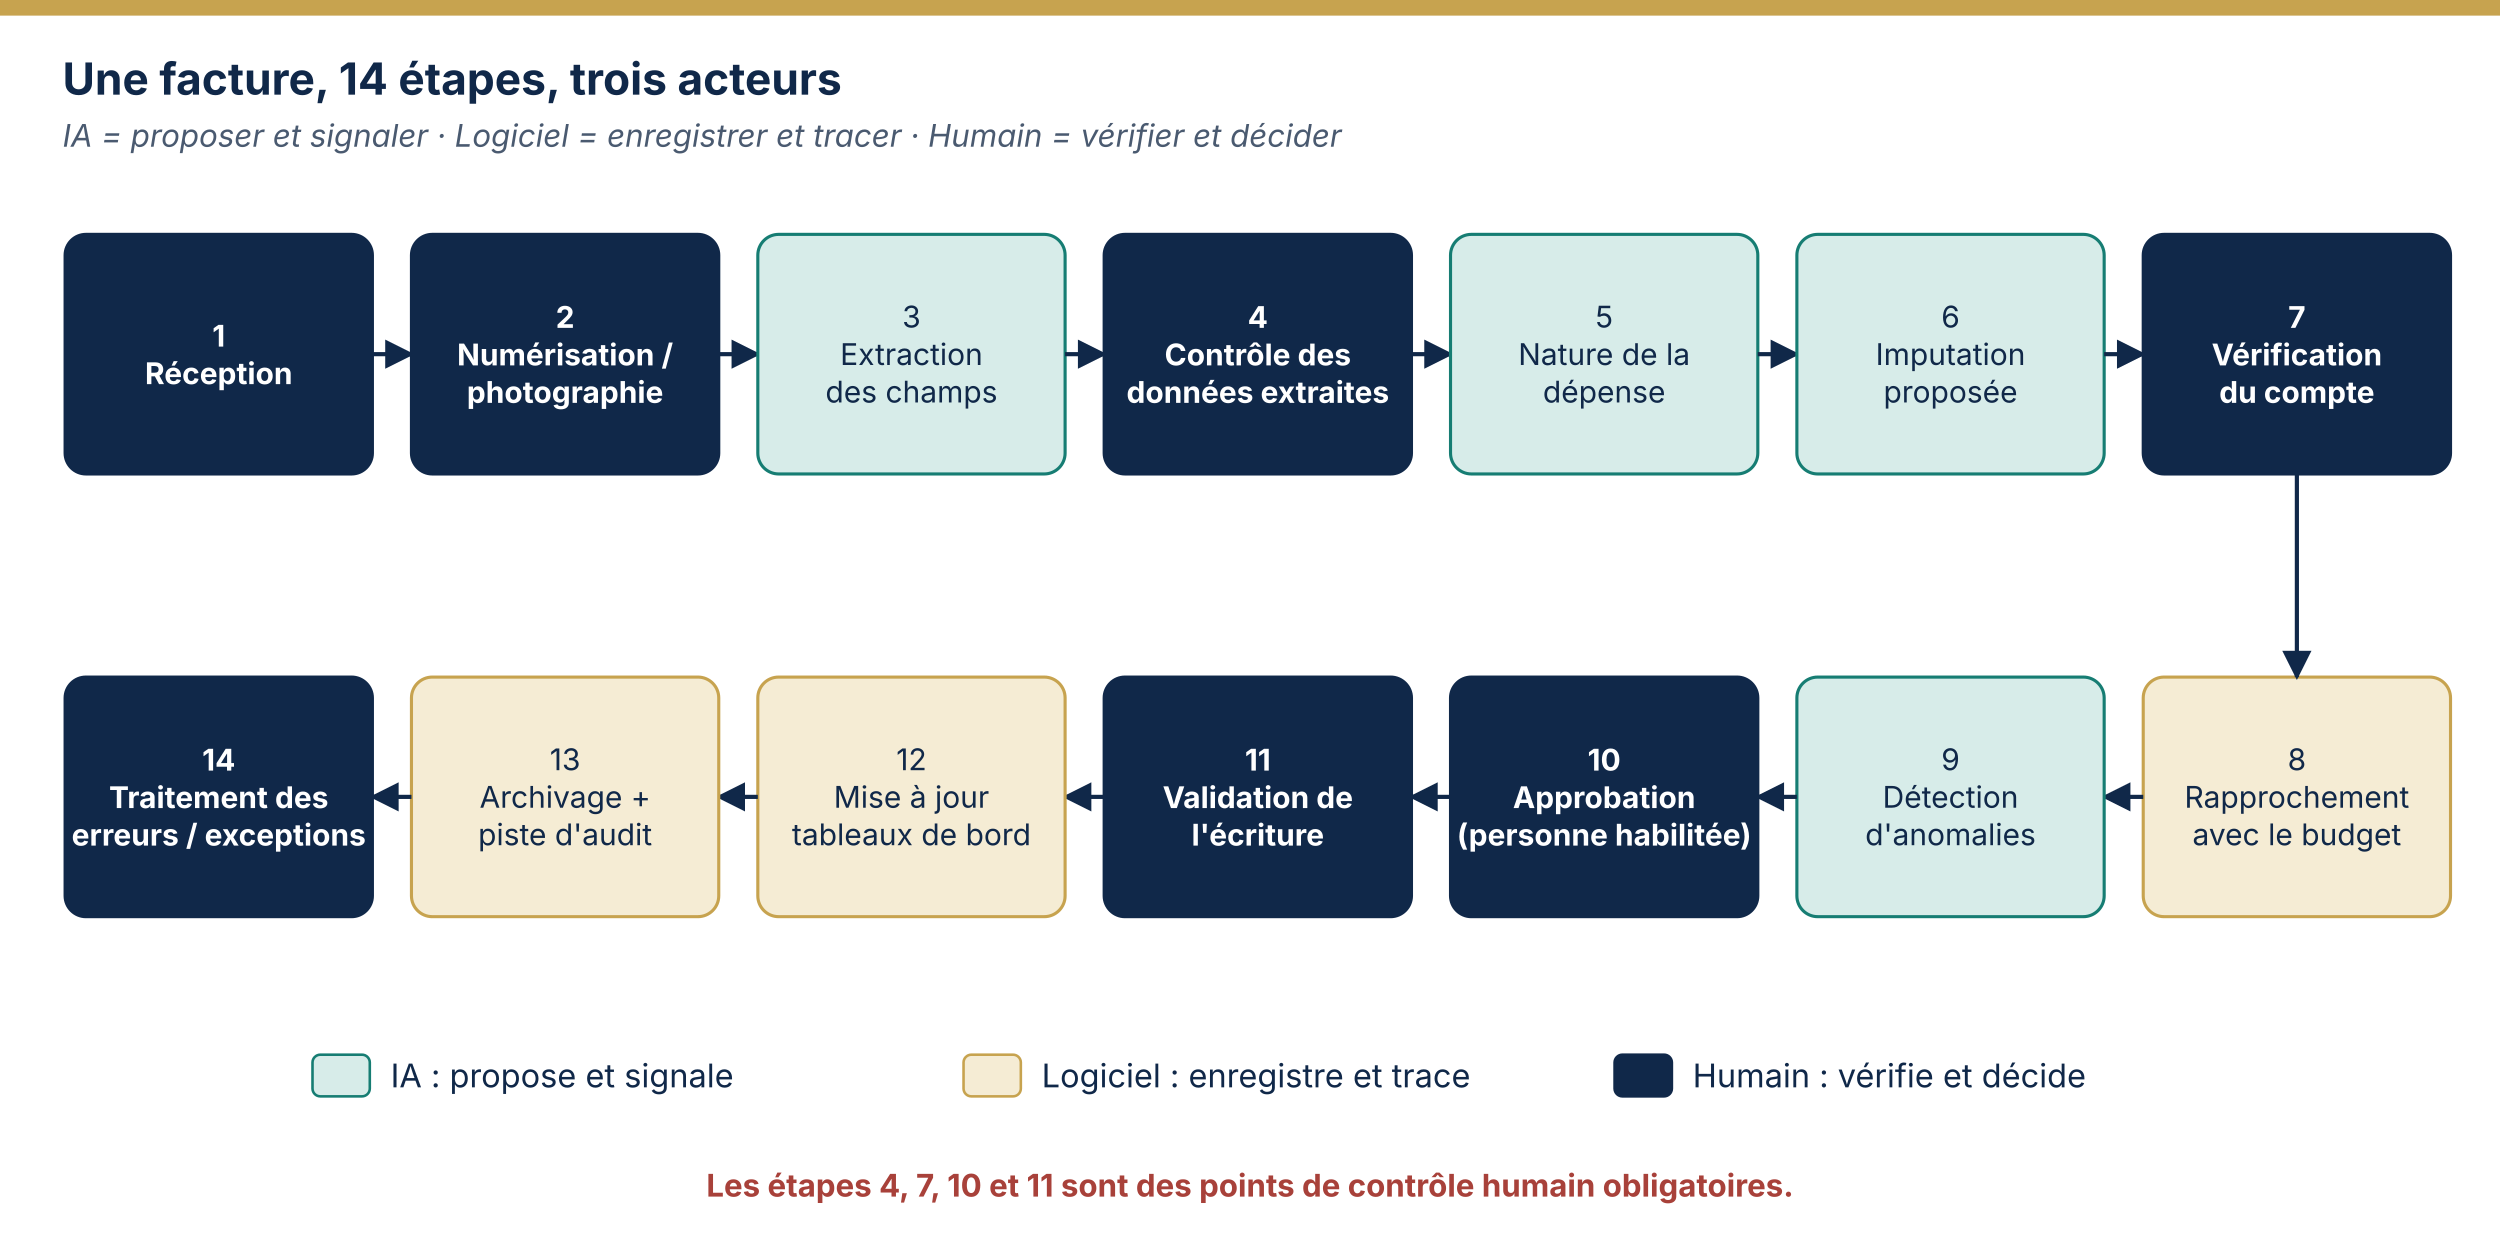
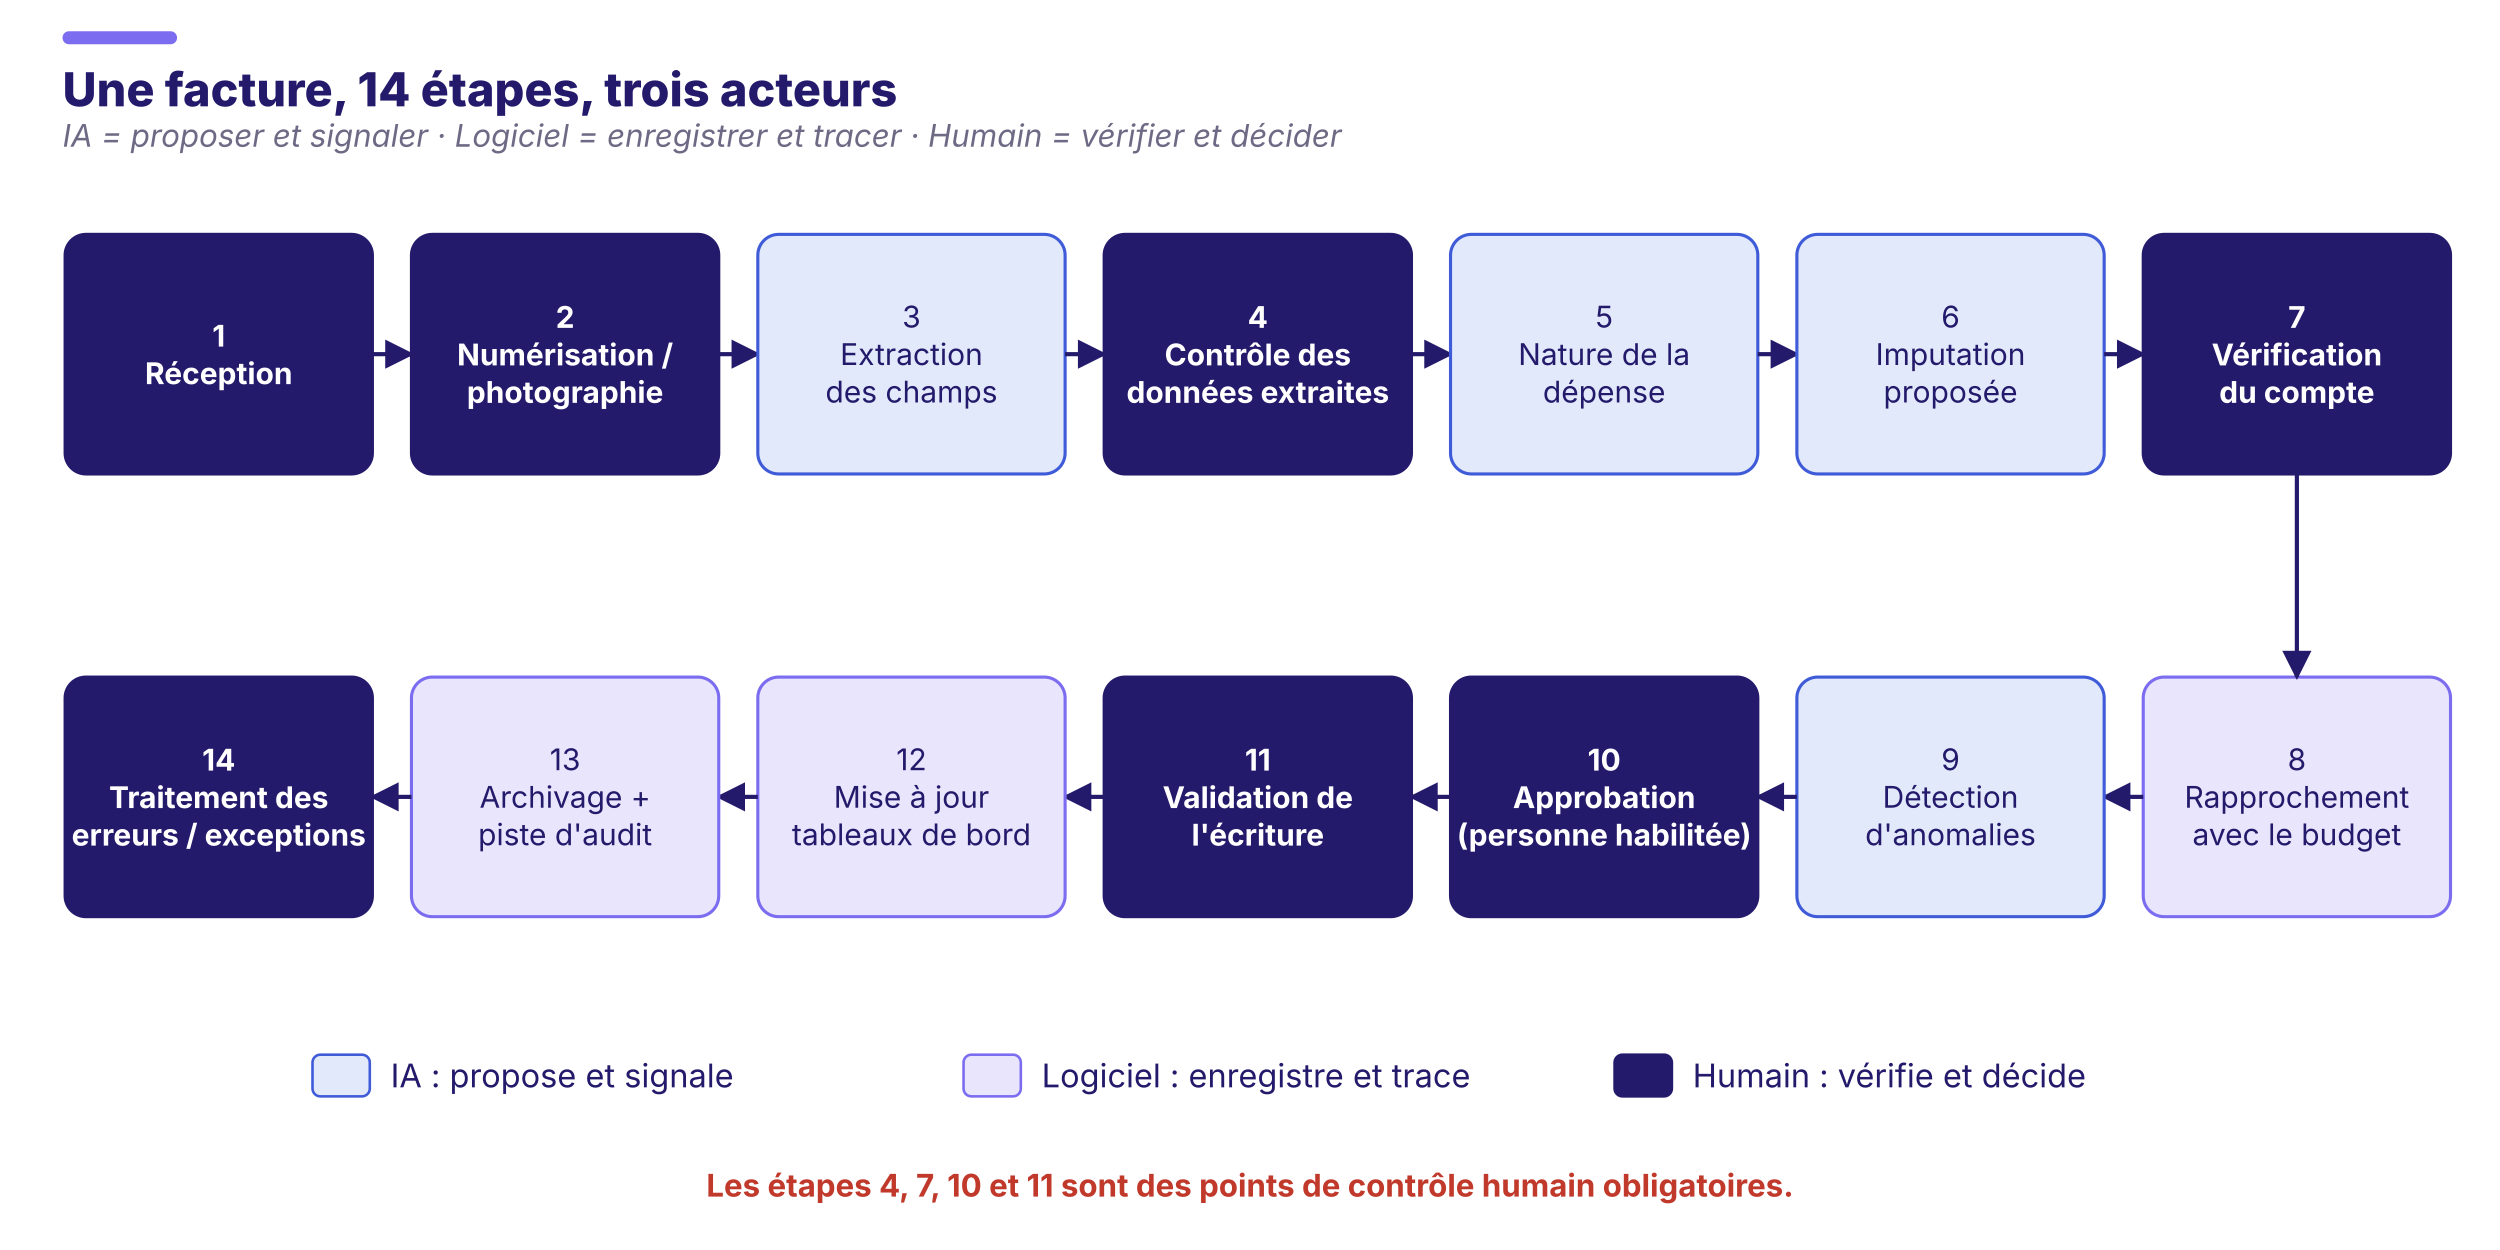
<svg xmlns="http://www.w3.org/2000/svg" viewBox="0 0 960 480" width="960" height="480" role="img" aria-labelledby="t d">
  <defs>
-     <marker id="ah102849" viewBox="0 0 10 10" refX="9" refY="5" markerWidth="7" markerHeight="7" orient="auto-start-reverse">
-       <path d="M0,0 L10,5 L0,10 z" fill="#102849" />
+     <marker id="ah241A6B" viewBox="0 0 10 10" refX="9" refY="5" markerWidth="7" markerHeight="7" orient="auto-start-reverse">
+       <path d="M0,0 L10,5 L0,10 z" fill="#241A6B" />
    </marker>
-     <marker id="ah167D73" viewBox="0 0 10 10" refX="9" refY="5" markerWidth="7" markerHeight="7" orient="auto-start-reverse">
-       <path d="M0,0 L10,5 L0,10 z" fill="#167D73" />
+     <marker id="ah3F5BD8" viewBox="0 0 10 10" refX="9" refY="5" markerWidth="7" markerHeight="7" orient="auto-start-reverse">
+       <path d="M0,0 L10,5 L0,10 z" fill="#3F5BD8" />
    </marker>
-     <marker id="ahC7A34F" viewBox="0 0 10 10" refX="9" refY="5" markerWidth="7" markerHeight="7" orient="auto-start-reverse">
-       <path d="M0,0 L10,5 L0,10 z" fill="#C7A34F" />
+     <marker id="ah7B6CF0" viewBox="0 0 10 10" refX="9" refY="5" markerWidth="7" markerHeight="7" orient="auto-start-reverse">
+       <path d="M0,0 L10,5 L0,10 z" fill="#7B6CF0" />
    </marker>
-     <marker id="ah4A5A70" viewBox="0 0 10 10" refX="9" refY="5" markerWidth="7" markerHeight="7" orient="auto-start-reverse">
-       <path d="M0,0 L10,5 L0,10 z" fill="#4A5A70" />
+     <marker id="ah6E6A85" viewBox="0 0 10 10" refX="9" refY="5" markerWidth="7" markerHeight="7" orient="auto-start-reverse">
+       <path d="M0,0 L10,5 L0,10 z" fill="#6E6A85" />
    </marker>
-     <marker id="ahA8413A" viewBox="0 0 10 10" refX="9" refY="5" markerWidth="7" markerHeight="7" orient="auto-start-reverse">
-       <path d="M0,0 L10,5 L0,10 z" fill="#A8413A" />
+     <marker id="ahC0392B" viewBox="0 0 10 10" refX="9" refY="5" markerWidth="7" markerHeight="7" orient="auto-start-reverse">
+       <path d="M0,0 L10,5 L0,10 z" fill="#C0392B" />
    </marker>
  </defs>
  <rect width="100%" height="100%" fill="#FFFFFF" />
-   <rect x="0" y="0" width="960" height="6" fill="#C7A34F" />
-   <text x="24" y="30.0" font-family="'Source Sans 3', 'Source Sans Pro', 'Inter', Arial, sans-serif" font-size="17" fill="#102849" font-weight="bold" text-anchor="start" dominant-baseline="middle">Une facture, 14 étapes, trois acteurs</text>
-   <text x="24" y="52.0" font-family="'Source Sans 3', 'Source Sans Pro', 'Inter', Arial, sans-serif" font-size="12" fill="#4A5A70" font-weight="normal" text-anchor="start" dominant-baseline="middle" font-style="italic">IA = proposer et signaler · Logiciel = enregistrer et tracer · Humain = vérifier et décider</text>
-   <rect x="25" y="90" width="118" height="92" rx="8" fill="#102849" stroke="#102849" stroke-width="1.2" />
-   <text x="84.0" y="128.8" font-family="'Source Sans 3', 'Source Sans Pro', 'Inter', Arial, sans-serif" font-size="11.5" fill="#FFFFFF" font-weight="bold" text-anchor="middle" dominant-baseline="middle">1</text>
-   <text x="84.0" y="143.2" font-family="'Source Sans 3', 'Source Sans Pro', 'Inter', Arial, sans-serif" font-size="11.5" fill="#FFFFFF" font-weight="bold" text-anchor="middle" dominant-baseline="middle">Réception</text>
-   <line x1="143" y1="136" x2="158" y2="136" stroke="#102849" stroke-width="1.6" marker-end="url(#ah102849)" />
-   <rect x="158" y="90" width="118" height="92" rx="8" fill="#102849" stroke="#102849" stroke-width="1.2" />
-   <text x="217.0" y="121.6" font-family="'Source Sans 3', 'Source Sans Pro', 'Inter', Arial, sans-serif" font-size="11.5" fill="#FFFFFF" font-weight="bold" text-anchor="middle" dominant-baseline="middle">2</text>
-   <text x="217.0" y="136.0" font-family="'Source Sans 3', 'Source Sans Pro', 'Inter', Arial, sans-serif" font-size="11.5" fill="#FFFFFF" font-weight="bold" text-anchor="middle" dominant-baseline="middle">Numérisation /</text>
-   <text x="217.0" y="150.4" font-family="'Source Sans 3', 'Source Sans Pro', 'Inter', Arial, sans-serif" font-size="11.5" fill="#FFFFFF" font-weight="bold" text-anchor="middle" dominant-baseline="middle">photographie</text>
-   <line x1="276" y1="136" x2="291" y2="136" stroke="#102849" stroke-width="1.6" marker-end="url(#ah102849)" />
-   <rect x="291" y="90" width="118" height="92" rx="8" fill="#D7ECE9" stroke="#167D73" stroke-width="1.2" />
-   <text x="350.0" y="121.6" font-family="'Source Sans 3', 'Source Sans Pro', 'Inter', Arial, sans-serif" font-size="11.5" fill="#102849" font-weight="normal" text-anchor="middle" dominant-baseline="middle">3</text>
-   <text x="350.0" y="136.0" font-family="'Source Sans 3', 'Source Sans Pro', 'Inter', Arial, sans-serif" font-size="11.5" fill="#102849" font-weight="normal" text-anchor="middle" dominant-baseline="middle">Extraction</text>
-   <text x="350.0" y="150.4" font-family="'Source Sans 3', 'Source Sans Pro', 'Inter', Arial, sans-serif" font-size="11.5" fill="#102849" font-weight="normal" text-anchor="middle" dominant-baseline="middle">des champs</text>
-   <line x1="409" y1="136" x2="424" y2="136" stroke="#102849" stroke-width="1.6" marker-end="url(#ah102849)" />
-   <rect x="424" y="90" width="118" height="92" rx="8" fill="#102849" stroke="#102849" stroke-width="1.2" />
-   <text x="483.0" y="121.6" font-family="'Source Sans 3', 'Source Sans Pro', 'Inter', Arial, sans-serif" font-size="11.5" fill="#FFFFFF" font-weight="bold" text-anchor="middle" dominant-baseline="middle">4</text>
-   <text x="483.0" y="136.0" font-family="'Source Sans 3', 'Source Sans Pro', 'Inter', Arial, sans-serif" font-size="11.5" fill="#FFFFFF" font-weight="bold" text-anchor="middle" dominant-baseline="middle">Contrôle des</text>
-   <text x="483.0" y="150.4" font-family="'Source Sans 3', 'Source Sans Pro', 'Inter', Arial, sans-serif" font-size="11.5" fill="#FFFFFF" font-weight="bold" text-anchor="middle" dominant-baseline="middle">données extraites</text>
-   <line x1="542" y1="136" x2="557" y2="136" stroke="#102849" stroke-width="1.6" marker-end="url(#ah102849)" />
-   <rect x="557" y="90" width="118" height="92" rx="8" fill="#D7ECE9" stroke="#167D73" stroke-width="1.2" />
-   <text x="616.0" y="121.6" font-family="'Source Sans 3', 'Source Sans Pro', 'Inter', Arial, sans-serif" font-size="11.5" fill="#102849" font-weight="normal" text-anchor="middle" dominant-baseline="middle">5</text>
-   <text x="616.0" y="136.0" font-family="'Source Sans 3', 'Source Sans Pro', 'Inter', Arial, sans-serif" font-size="11.5" fill="#102849" font-weight="normal" text-anchor="middle" dominant-baseline="middle">Nature de la</text>
-   <text x="616.0" y="150.4" font-family="'Source Sans 3', 'Source Sans Pro', 'Inter', Arial, sans-serif" font-size="11.5" fill="#102849" font-weight="normal" text-anchor="middle" dominant-baseline="middle">dépense</text>
-   <line x1="675" y1="136" x2="690" y2="136" stroke="#102849" stroke-width="1.6" marker-end="url(#ah102849)" />
-   <rect x="690" y="90" width="118" height="92" rx="8" fill="#D7ECE9" stroke="#167D73" stroke-width="1.2" />
-   <text x="749.0" y="121.6" font-family="'Source Sans 3', 'Source Sans Pro', 'Inter', Arial, sans-serif" font-size="11.5" fill="#102849" font-weight="normal" text-anchor="middle" dominant-baseline="middle">6</text>
-   <text x="749.0" y="136.0" font-family="'Source Sans 3', 'Source Sans Pro', 'Inter', Arial, sans-serif" font-size="11.5" fill="#102849" font-weight="normal" text-anchor="middle" dominant-baseline="middle">Imputation</text>
-   <text x="749.0" y="150.4" font-family="'Source Sans 3', 'Source Sans Pro', 'Inter', Arial, sans-serif" font-size="11.5" fill="#102849" font-weight="normal" text-anchor="middle" dominant-baseline="middle">proposée</text>
-   <line x1="808" y1="136" x2="823" y2="136" stroke="#102849" stroke-width="1.6" marker-end="url(#ah102849)" />
-   <rect x="823" y="90" width="118" height="92" rx="8" fill="#102849" stroke="#102849" stroke-width="1.2" />
-   <text x="882.0" y="121.6" font-family="'Source Sans 3', 'Source Sans Pro', 'Inter', Arial, sans-serif" font-size="11.5" fill="#FFFFFF" font-weight="bold" text-anchor="middle" dominant-baseline="middle">7</text>
-   <text x="882.0" y="136.0" font-family="'Source Sans 3', 'Source Sans Pro', 'Inter', Arial, sans-serif" font-size="11.5" fill="#FFFFFF" font-weight="bold" text-anchor="middle" dominant-baseline="middle">Vérification</text>
-   <text x="882.0" y="150.4" font-family="'Source Sans 3', 'Source Sans Pro', 'Inter', Arial, sans-serif" font-size="11.5" fill="#FFFFFF" font-weight="bold" text-anchor="middle" dominant-baseline="middle">du compte</text>
-   <rect x="823" y="260" width="118" height="92" rx="8" fill="#F5ECD4" stroke="#C7A34F" stroke-width="1.2" />
-   <text x="882.0" y="291.6" font-family="'Source Sans 3', 'Source Sans Pro', 'Inter', Arial, sans-serif" font-size="11.5" fill="#102849" font-weight="normal" text-anchor="middle" dominant-baseline="middle">8</text>
-   <text x="882.0" y="306.0" font-family="'Source Sans 3', 'Source Sans Pro', 'Inter', Arial, sans-serif" font-size="11.5" fill="#102849" font-weight="normal" text-anchor="middle" dominant-baseline="middle">Rapprochement</text>
-   <text x="882.0" y="320.4" font-family="'Source Sans 3', 'Source Sans Pro', 'Inter', Arial, sans-serif" font-size="11.5" fill="#102849" font-weight="normal" text-anchor="middle" dominant-baseline="middle">avec le budget</text>
-   <line x1="823" y1="306" x2="808" y2="306" stroke="#102849" stroke-width="1.6" marker-end="url(#ah102849)" />
-   <rect x="690" y="260" width="118" height="92" rx="8" fill="#D7ECE9" stroke="#167D73" stroke-width="1.2" />
-   <text x="749.0" y="291.6" font-family="'Source Sans 3', 'Source Sans Pro', 'Inter', Arial, sans-serif" font-size="11.5" fill="#102849" font-weight="normal" text-anchor="middle" dominant-baseline="middle">9</text>
-   <text x="749.0" y="306.0" font-family="'Source Sans 3', 'Source Sans Pro', 'Inter', Arial, sans-serif" font-size="11.5" fill="#102849" font-weight="normal" text-anchor="middle" dominant-baseline="middle">Détection</text>
-   <text x="749.0" y="320.4" font-family="'Source Sans 3', 'Source Sans Pro', 'Inter', Arial, sans-serif" font-size="11.5" fill="#102849" font-weight="normal" text-anchor="middle" dominant-baseline="middle">d'anomalies</text>
-   <line x1="690" y1="306" x2="675" y2="306" stroke="#102849" stroke-width="1.6" marker-end="url(#ah102849)" />
-   <rect x="557" y="260" width="118" height="92" rx="8" fill="#102849" stroke="#102849" stroke-width="1.2" />
-   <text x="616.0" y="291.6" font-family="'Source Sans 3', 'Source Sans Pro', 'Inter', Arial, sans-serif" font-size="11.5" fill="#FFFFFF" font-weight="bold" text-anchor="middle" dominant-baseline="middle">10</text>
-   <text x="616.0" y="306.0" font-family="'Source Sans 3', 'Source Sans Pro', 'Inter', Arial, sans-serif" font-size="11.5" fill="#FFFFFF" font-weight="bold" text-anchor="middle" dominant-baseline="middle">Approbation</text>
-   <text x="616.0" y="320.4" font-family="'Source Sans 3', 'Source Sans Pro', 'Inter', Arial, sans-serif" font-size="11.5" fill="#FFFFFF" font-weight="bold" text-anchor="middle" dominant-baseline="middle">(personne habilitée)</text>
-   <line x1="557" y1="306" x2="542" y2="306" stroke="#102849" stroke-width="1.6" marker-end="url(#ah102849)" />
-   <rect x="424" y="260" width="118" height="92" rx="8" fill="#102849" stroke="#102849" stroke-width="1.2" />
-   <text x="483.0" y="291.6" font-family="'Source Sans 3', 'Source Sans Pro', 'Inter', Arial, sans-serif" font-size="11.5" fill="#FFFFFF" font-weight="bold" text-anchor="middle" dominant-baseline="middle">11</text>
-   <text x="483.0" y="306.0" font-family="'Source Sans 3', 'Source Sans Pro', 'Inter', Arial, sans-serif" font-size="11.5" fill="#FFFFFF" font-weight="bold" text-anchor="middle" dominant-baseline="middle">Validation de</text>
-   <text x="483.0" y="320.4" font-family="'Source Sans 3', 'Source Sans Pro', 'Inter', Arial, sans-serif" font-size="11.5" fill="#FFFFFF" font-weight="bold" text-anchor="middle" dominant-baseline="middle">l'écriture</text>
-   <line x1="424" y1="306" x2="409" y2="306" stroke="#102849" stroke-width="1.6" marker-end="url(#ah102849)" />
-   <rect x="291" y="260" width="118" height="92" rx="8" fill="#F5ECD4" stroke="#C7A34F" stroke-width="1.2" />
-   <text x="350.0" y="291.6" font-family="'Source Sans 3', 'Source Sans Pro', 'Inter', Arial, sans-serif" font-size="11.5" fill="#102849" font-weight="normal" text-anchor="middle" dominant-baseline="middle">12</text>
-   <text x="350.0" y="306.0" font-family="'Source Sans 3', 'Source Sans Pro', 'Inter', Arial, sans-serif" font-size="11.5" fill="#102849" font-weight="normal" text-anchor="middle" dominant-baseline="middle">Mise à jour</text>
-   <text x="350.0" y="320.4" font-family="'Source Sans 3', 'Source Sans Pro', 'Inter', Arial, sans-serif" font-size="11.5" fill="#102849" font-weight="normal" text-anchor="middle" dominant-baseline="middle">tableaux de bord</text>
-   <line x1="291" y1="306" x2="276" y2="306" stroke="#102849" stroke-width="1.6" marker-end="url(#ah102849)" />
-   <rect x="158" y="260" width="118" height="92" rx="8" fill="#F5ECD4" stroke="#C7A34F" stroke-width="1.2" />
-   <text x="217.0" y="291.6" font-family="'Source Sans 3', 'Source Sans Pro', 'Inter', Arial, sans-serif" font-size="11.5" fill="#102849" font-weight="normal" text-anchor="middle" dominant-baseline="middle">13</text>
-   <text x="217.0" y="306.0" font-family="'Source Sans 3', 'Source Sans Pro', 'Inter', Arial, sans-serif" font-size="11.5" fill="#102849" font-weight="normal" text-anchor="middle" dominant-baseline="middle">Archivage +</text>
-   <text x="217.0" y="320.4" font-family="'Source Sans 3', 'Source Sans Pro', 'Inter', Arial, sans-serif" font-size="11.5" fill="#102849" font-weight="normal" text-anchor="middle" dominant-baseline="middle">piste d'audit</text>
-   <line x1="158" y1="306" x2="143" y2="306" stroke="#102849" stroke-width="1.6" marker-end="url(#ah102849)" />
-   <rect x="25" y="260" width="118" height="92" rx="8" fill="#102849" stroke="#102849" stroke-width="1.2" />
-   <text x="84.0" y="291.6" font-family="'Source Sans 3', 'Source Sans Pro', 'Inter', Arial, sans-serif" font-size="11.5" fill="#FFFFFF" font-weight="bold" text-anchor="middle" dominant-baseline="middle">14</text>
-   <text x="84.0" y="306.0" font-family="'Source Sans 3', 'Source Sans Pro', 'Inter', Arial, sans-serif" font-size="11.5" fill="#FFFFFF" font-weight="bold" text-anchor="middle" dominant-baseline="middle">Traitement des</text>
-   <text x="84.0" y="320.4" font-family="'Source Sans 3', 'Source Sans Pro', 'Inter', Arial, sans-serif" font-size="11.5" fill="#FFFFFF" font-weight="bold" text-anchor="middle" dominant-baseline="middle">erreurs / exceptions</text>
-   <line x1="882" y1="182" x2="882" y2="260" stroke="#102849" stroke-width="1.6" marker-end="url(#ah102849)" />
-   <rect x="120" y="405" width="22" height="16" rx="3" fill="#D7ECE9" stroke="#167D73" stroke-width="1" />
-   <text x="150" y="413.0" font-family="'Source Sans 3', 'Source Sans Pro', 'Inter', Arial, sans-serif" font-size="12.5" fill="#102849" font-weight="normal" text-anchor="start" dominant-baseline="middle">IA : propose et signale</text>
-   <rect x="370" y="405" width="22" height="16" rx="3" fill="#F5ECD4" stroke="#C7A34F" stroke-width="1" />
-   <text x="400" y="413.0" font-family="'Source Sans 3', 'Source Sans Pro', 'Inter', Arial, sans-serif" font-size="12.5" fill="#102849" font-weight="normal" text-anchor="start" dominant-baseline="middle">Logiciel : enregistre et trace</text>
-   <rect x="620" y="405" width="22" height="16" rx="3" fill="#102849" stroke="#102849" stroke-width="1" />
-   <text x="650" y="413.0" font-family="'Source Sans 3', 'Source Sans Pro', 'Inter', Arial, sans-serif" font-size="12.5" fill="#102849" font-weight="normal" text-anchor="start" dominant-baseline="middle">Humain : vérifie et décide</text>
-   <text x="480" y="455.0" font-family="'Source Sans 3', 'Source Sans Pro', 'Inter', Arial, sans-serif" font-size="12" fill="#A8413A" font-weight="bold" text-anchor="middle" dominant-baseline="middle">Les étapes 4, 7, 10 et 11 sont des points de contrôle humain obligatoires.</text>
+   <rect x="24" y="12" width="44" height="5" rx="2.5" fill="#7B6CF0" />
+   <text x="24" y="34.0" font-family="'Outfit', 'Inter', Arial, sans-serif" font-size="18" fill="#241A6B" font-weight="800" text-anchor="start" dominant-baseline="middle">Une facture, 14 étapes, trois acteurs</text>
+   <text x="24" y="52.0" font-family="'Inter', Arial, sans-serif" font-size="12" fill="#6E6A85" font-weight="normal" text-anchor="start" dominant-baseline="middle" font-style="italic">IA = proposer et signaler · Logiciel = enregistrer et tracer · Humain = vérifier et décider</text>
+   <rect x="25" y="90" width="118" height="92" rx="8" fill="#241A6B" stroke="#241A6B" stroke-width="1.2" />
+   <text x="84.0" y="128.8" font-family="'Inter', Arial, sans-serif" font-size="11.5" fill="#FFFFFF" font-weight="bold" text-anchor="middle" dominant-baseline="middle">1</text>
+   <text x="84.0" y="143.2" font-family="'Inter', Arial, sans-serif" font-size="11.5" fill="#FFFFFF" font-weight="bold" text-anchor="middle" dominant-baseline="middle">Réception</text>
+   <line x1="143" y1="136" x2="158" y2="136" stroke="#241A6B" stroke-width="1.6" marker-end="url(#ah241A6B)" />
+   <rect x="158" y="90" width="118" height="92" rx="8" fill="#241A6B" stroke="#241A6B" stroke-width="1.2" />
+   <text x="217.0" y="121.6" font-family="'Inter', Arial, sans-serif" font-size="11.5" fill="#FFFFFF" font-weight="bold" text-anchor="middle" dominant-baseline="middle">2</text>
+   <text x="217.0" y="136.0" font-family="'Inter', Arial, sans-serif" font-size="11.5" fill="#FFFFFF" font-weight="bold" text-anchor="middle" dominant-baseline="middle">Numérisation /</text>
+   <text x="217.0" y="150.4" font-family="'Inter', Arial, sans-serif" font-size="11.5" fill="#FFFFFF" font-weight="bold" text-anchor="middle" dominant-baseline="middle">photographie</text>
+   <line x1="276" y1="136" x2="291" y2="136" stroke="#241A6B" stroke-width="1.6" marker-end="url(#ah241A6B)" />
+   <rect x="291" y="90" width="118" height="92" rx="8" fill="#E1E9FB" stroke="#3F5BD8" stroke-width="1.2" />
+   <text x="350.0" y="121.6" font-family="'Inter', Arial, sans-serif" font-size="11.5" fill="#241A6B" font-weight="normal" text-anchor="middle" dominant-baseline="middle">3</text>
+   <text x="350.0" y="136.0" font-family="'Inter', Arial, sans-serif" font-size="11.5" fill="#241A6B" font-weight="normal" text-anchor="middle" dominant-baseline="middle">Extraction</text>
+   <text x="350.0" y="150.4" font-family="'Inter', Arial, sans-serif" font-size="11.5" fill="#241A6B" font-weight="normal" text-anchor="middle" dominant-baseline="middle">des champs</text>
+   <line x1="409" y1="136" x2="424" y2="136" stroke="#241A6B" stroke-width="1.6" marker-end="url(#ah241A6B)" />
+   <rect x="424" y="90" width="118" height="92" rx="8" fill="#241A6B" stroke="#241A6B" stroke-width="1.2" />
+   <text x="483.0" y="121.6" font-family="'Inter', Arial, sans-serif" font-size="11.5" fill="#FFFFFF" font-weight="bold" text-anchor="middle" dominant-baseline="middle">4</text>
+   <text x="483.0" y="136.0" font-family="'Inter', Arial, sans-serif" font-size="11.5" fill="#FFFFFF" font-weight="bold" text-anchor="middle" dominant-baseline="middle">Contrôle des</text>
+   <text x="483.0" y="150.4" font-family="'Inter', Arial, sans-serif" font-size="11.5" fill="#FFFFFF" font-weight="bold" text-anchor="middle" dominant-baseline="middle">données extraites</text>
+   <line x1="542" y1="136" x2="557" y2="136" stroke="#241A6B" stroke-width="1.6" marker-end="url(#ah241A6B)" />
+   <rect x="557" y="90" width="118" height="92" rx="8" fill="#E1E9FB" stroke="#3F5BD8" stroke-width="1.2" />
+   <text x="616.0" y="121.6" font-family="'Inter', Arial, sans-serif" font-size="11.5" fill="#241A6B" font-weight="normal" text-anchor="middle" dominant-baseline="middle">5</text>
+   <text x="616.0" y="136.0" font-family="'Inter', Arial, sans-serif" font-size="11.5" fill="#241A6B" font-weight="normal" text-anchor="middle" dominant-baseline="middle">Nature de la</text>
+   <text x="616.0" y="150.4" font-family="'Inter', Arial, sans-serif" font-size="11.5" fill="#241A6B" font-weight="normal" text-anchor="middle" dominant-baseline="middle">dépense</text>
+   <line x1="675" y1="136" x2="690" y2="136" stroke="#241A6B" stroke-width="1.6" marker-end="url(#ah241A6B)" />
+   <rect x="690" y="90" width="118" height="92" rx="8" fill="#E1E9FB" stroke="#3F5BD8" stroke-width="1.2" />
+   <text x="749.0" y="121.6" font-family="'Inter', Arial, sans-serif" font-size="11.5" fill="#241A6B" font-weight="normal" text-anchor="middle" dominant-baseline="middle">6</text>
+   <text x="749.0" y="136.0" font-family="'Inter', Arial, sans-serif" font-size="11.5" fill="#241A6B" font-weight="normal" text-anchor="middle" dominant-baseline="middle">Imputation</text>
+   <text x="749.0" y="150.4" font-family="'Inter', Arial, sans-serif" font-size="11.5" fill="#241A6B" font-weight="normal" text-anchor="middle" dominant-baseline="middle">proposée</text>
+   <line x1="808" y1="136" x2="823" y2="136" stroke="#241A6B" stroke-width="1.6" marker-end="url(#ah241A6B)" />
+   <rect x="823" y="90" width="118" height="92" rx="8" fill="#241A6B" stroke="#241A6B" stroke-width="1.2" />
+   <text x="882.0" y="121.6" font-family="'Inter', Arial, sans-serif" font-size="11.5" fill="#FFFFFF" font-weight="bold" text-anchor="middle" dominant-baseline="middle">7</text>
+   <text x="882.0" y="136.0" font-family="'Inter', Arial, sans-serif" font-size="11.5" fill="#FFFFFF" font-weight="bold" text-anchor="middle" dominant-baseline="middle">Vérification</text>
+   <text x="882.0" y="150.4" font-family="'Inter', Arial, sans-serif" font-size="11.5" fill="#FFFFFF" font-weight="bold" text-anchor="middle" dominant-baseline="middle">du compte</text>
+   <rect x="823" y="260" width="118" height="92" rx="8" fill="#E9E5FD" stroke="#7B6CF0" stroke-width="1.2" />
+   <text x="882.0" y="291.6" font-family="'Inter', Arial, sans-serif" font-size="11.5" fill="#241A6B" font-weight="normal" text-anchor="middle" dominant-baseline="middle">8</text>
+   <text x="882.0" y="306.0" font-family="'Inter', Arial, sans-serif" font-size="11.5" fill="#241A6B" font-weight="normal" text-anchor="middle" dominant-baseline="middle">Rapprochement</text>
+   <text x="882.0" y="320.4" font-family="'Inter', Arial, sans-serif" font-size="11.5" fill="#241A6B" font-weight="normal" text-anchor="middle" dominant-baseline="middle">avec le budget</text>
+   <line x1="823" y1="306" x2="808" y2="306" stroke="#241A6B" stroke-width="1.6" marker-end="url(#ah241A6B)" />
+   <rect x="690" y="260" width="118" height="92" rx="8" fill="#E1E9FB" stroke="#3F5BD8" stroke-width="1.2" />
+   <text x="749.0" y="291.6" font-family="'Inter', Arial, sans-serif" font-size="11.5" fill="#241A6B" font-weight="normal" text-anchor="middle" dominant-baseline="middle">9</text>
+   <text x="749.0" y="306.0" font-family="'Inter', Arial, sans-serif" font-size="11.5" fill="#241A6B" font-weight="normal" text-anchor="middle" dominant-baseline="middle">Détection</text>
+   <text x="749.0" y="320.4" font-family="'Inter', Arial, sans-serif" font-size="11.5" fill="#241A6B" font-weight="normal" text-anchor="middle" dominant-baseline="middle">d'anomalies</text>
+   <line x1="690" y1="306" x2="675" y2="306" stroke="#241A6B" stroke-width="1.6" marker-end="url(#ah241A6B)" />
+   <rect x="557" y="260" width="118" height="92" rx="8" fill="#241A6B" stroke="#241A6B" stroke-width="1.2" />
+   <text x="616.0" y="291.6" font-family="'Inter', Arial, sans-serif" font-size="11.5" fill="#FFFFFF" font-weight="bold" text-anchor="middle" dominant-baseline="middle">10</text>
+   <text x="616.0" y="306.0" font-family="'Inter', Arial, sans-serif" font-size="11.5" fill="#FFFFFF" font-weight="bold" text-anchor="middle" dominant-baseline="middle">Approbation</text>
+   <text x="616.0" y="320.4" font-family="'Inter', Arial, sans-serif" font-size="11.5" fill="#FFFFFF" font-weight="bold" text-anchor="middle" dominant-baseline="middle">(personne habilitée)</text>
+   <line x1="557" y1="306" x2="542" y2="306" stroke="#241A6B" stroke-width="1.6" marker-end="url(#ah241A6B)" />
+   <rect x="424" y="260" width="118" height="92" rx="8" fill="#241A6B" stroke="#241A6B" stroke-width="1.2" />
+   <text x="483.0" y="291.6" font-family="'Inter', Arial, sans-serif" font-size="11.5" fill="#FFFFFF" font-weight="bold" text-anchor="middle" dominant-baseline="middle">11</text>
+   <text x="483.0" y="306.0" font-family="'Inter', Arial, sans-serif" font-size="11.5" fill="#FFFFFF" font-weight="bold" text-anchor="middle" dominant-baseline="middle">Validation de</text>
+   <text x="483.0" y="320.4" font-family="'Inter', Arial, sans-serif" font-size="11.5" fill="#FFFFFF" font-weight="bold" text-anchor="middle" dominant-baseline="middle">l'écriture</text>
+   <line x1="424" y1="306" x2="409" y2="306" stroke="#241A6B" stroke-width="1.6" marker-end="url(#ah241A6B)" />
+   <rect x="291" y="260" width="118" height="92" rx="8" fill="#E9E5FD" stroke="#7B6CF0" stroke-width="1.2" />
+   <text x="350.0" y="291.6" font-family="'Inter', Arial, sans-serif" font-size="11.5" fill="#241A6B" font-weight="normal" text-anchor="middle" dominant-baseline="middle">12</text>
+   <text x="350.0" y="306.0" font-family="'Inter', Arial, sans-serif" font-size="11.5" fill="#241A6B" font-weight="normal" text-anchor="middle" dominant-baseline="middle">Mise à jour</text>
+   <text x="350.0" y="320.4" font-family="'Inter', Arial, sans-serif" font-size="11.5" fill="#241A6B" font-weight="normal" text-anchor="middle" dominant-baseline="middle">tableaux de bord</text>
+   <line x1="291" y1="306" x2="276" y2="306" stroke="#241A6B" stroke-width="1.6" marker-end="url(#ah241A6B)" />
+   <rect x="158" y="260" width="118" height="92" rx="8" fill="#E9E5FD" stroke="#7B6CF0" stroke-width="1.2" />
+   <text x="217.0" y="291.6" font-family="'Inter', Arial, sans-serif" font-size="11.5" fill="#241A6B" font-weight="normal" text-anchor="middle" dominant-baseline="middle">13</text>
+   <text x="217.0" y="306.0" font-family="'Inter', Arial, sans-serif" font-size="11.5" fill="#241A6B" font-weight="normal" text-anchor="middle" dominant-baseline="middle">Archivage +</text>
+   <text x="217.0" y="320.4" font-family="'Inter', Arial, sans-serif" font-size="11.5" fill="#241A6B" font-weight="normal" text-anchor="middle" dominant-baseline="middle">piste d'audit</text>
+   <line x1="158" y1="306" x2="143" y2="306" stroke="#241A6B" stroke-width="1.6" marker-end="url(#ah241A6B)" />
+   <rect x="25" y="260" width="118" height="92" rx="8" fill="#241A6B" stroke="#241A6B" stroke-width="1.2" />
+   <text x="84.0" y="291.6" font-family="'Inter', Arial, sans-serif" font-size="11.5" fill="#FFFFFF" font-weight="bold" text-anchor="middle" dominant-baseline="middle">14</text>
+   <text x="84.0" y="306.0" font-family="'Inter', Arial, sans-serif" font-size="11.5" fill="#FFFFFF" font-weight="bold" text-anchor="middle" dominant-baseline="middle">Traitement des</text>
+   <text x="84.0" y="320.4" font-family="'Inter', Arial, sans-serif" font-size="11.5" fill="#FFFFFF" font-weight="bold" text-anchor="middle" dominant-baseline="middle">erreurs / exceptions</text>
+   <line x1="882" y1="182" x2="882" y2="260" stroke="#241A6B" stroke-width="1.6" marker-end="url(#ah241A6B)" />
+   <rect x="120" y="405" width="22" height="16" rx="3" fill="#E1E9FB" stroke="#3F5BD8" stroke-width="1" />
+   <text x="150" y="413.0" font-family="'Inter', Arial, sans-serif" font-size="12.5" fill="#241A6B" font-weight="normal" text-anchor="start" dominant-baseline="middle">IA : propose et signale</text>
+   <rect x="370" y="405" width="22" height="16" rx="3" fill="#E9E5FD" stroke="#7B6CF0" stroke-width="1" />
+   <text x="400" y="413.0" font-family="'Inter', Arial, sans-serif" font-size="12.5" fill="#241A6B" font-weight="normal" text-anchor="start" dominant-baseline="middle">Logiciel : enregistre et trace</text>
+   <rect x="620" y="405" width="22" height="16" rx="3" fill="#241A6B" stroke="#241A6B" stroke-width="1" />
+   <text x="650" y="413.0" font-family="'Inter', Arial, sans-serif" font-size="12.5" fill="#241A6B" font-weight="normal" text-anchor="start" dominant-baseline="middle">Humain : vérifie et décide</text>
+   <text x="480" y="455.0" font-family="'Inter', Arial, sans-serif" font-size="12" fill="#C0392B" font-weight="bold" text-anchor="middle" dominant-baseline="middle">Les étapes 4, 7, 10 et 11 sont des points de contrôle humain obligatoires.</text>
</svg>
